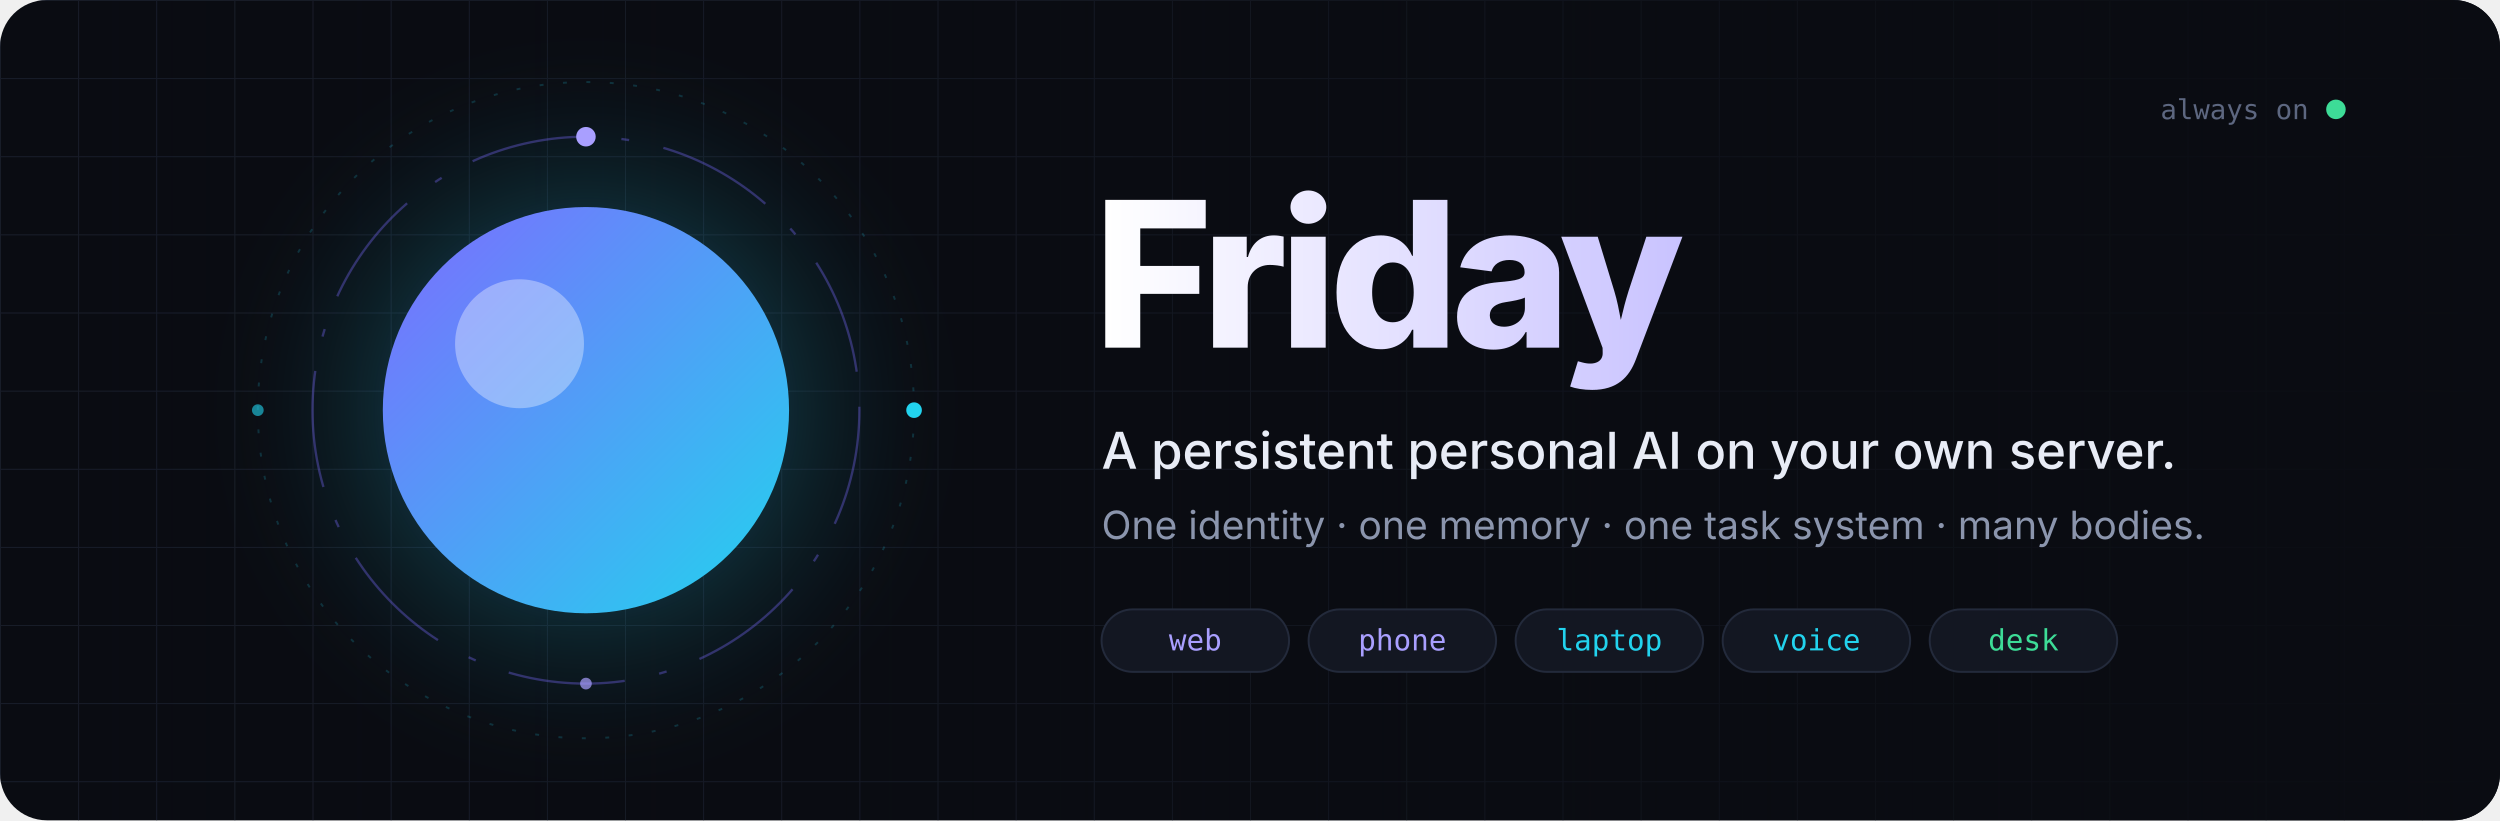
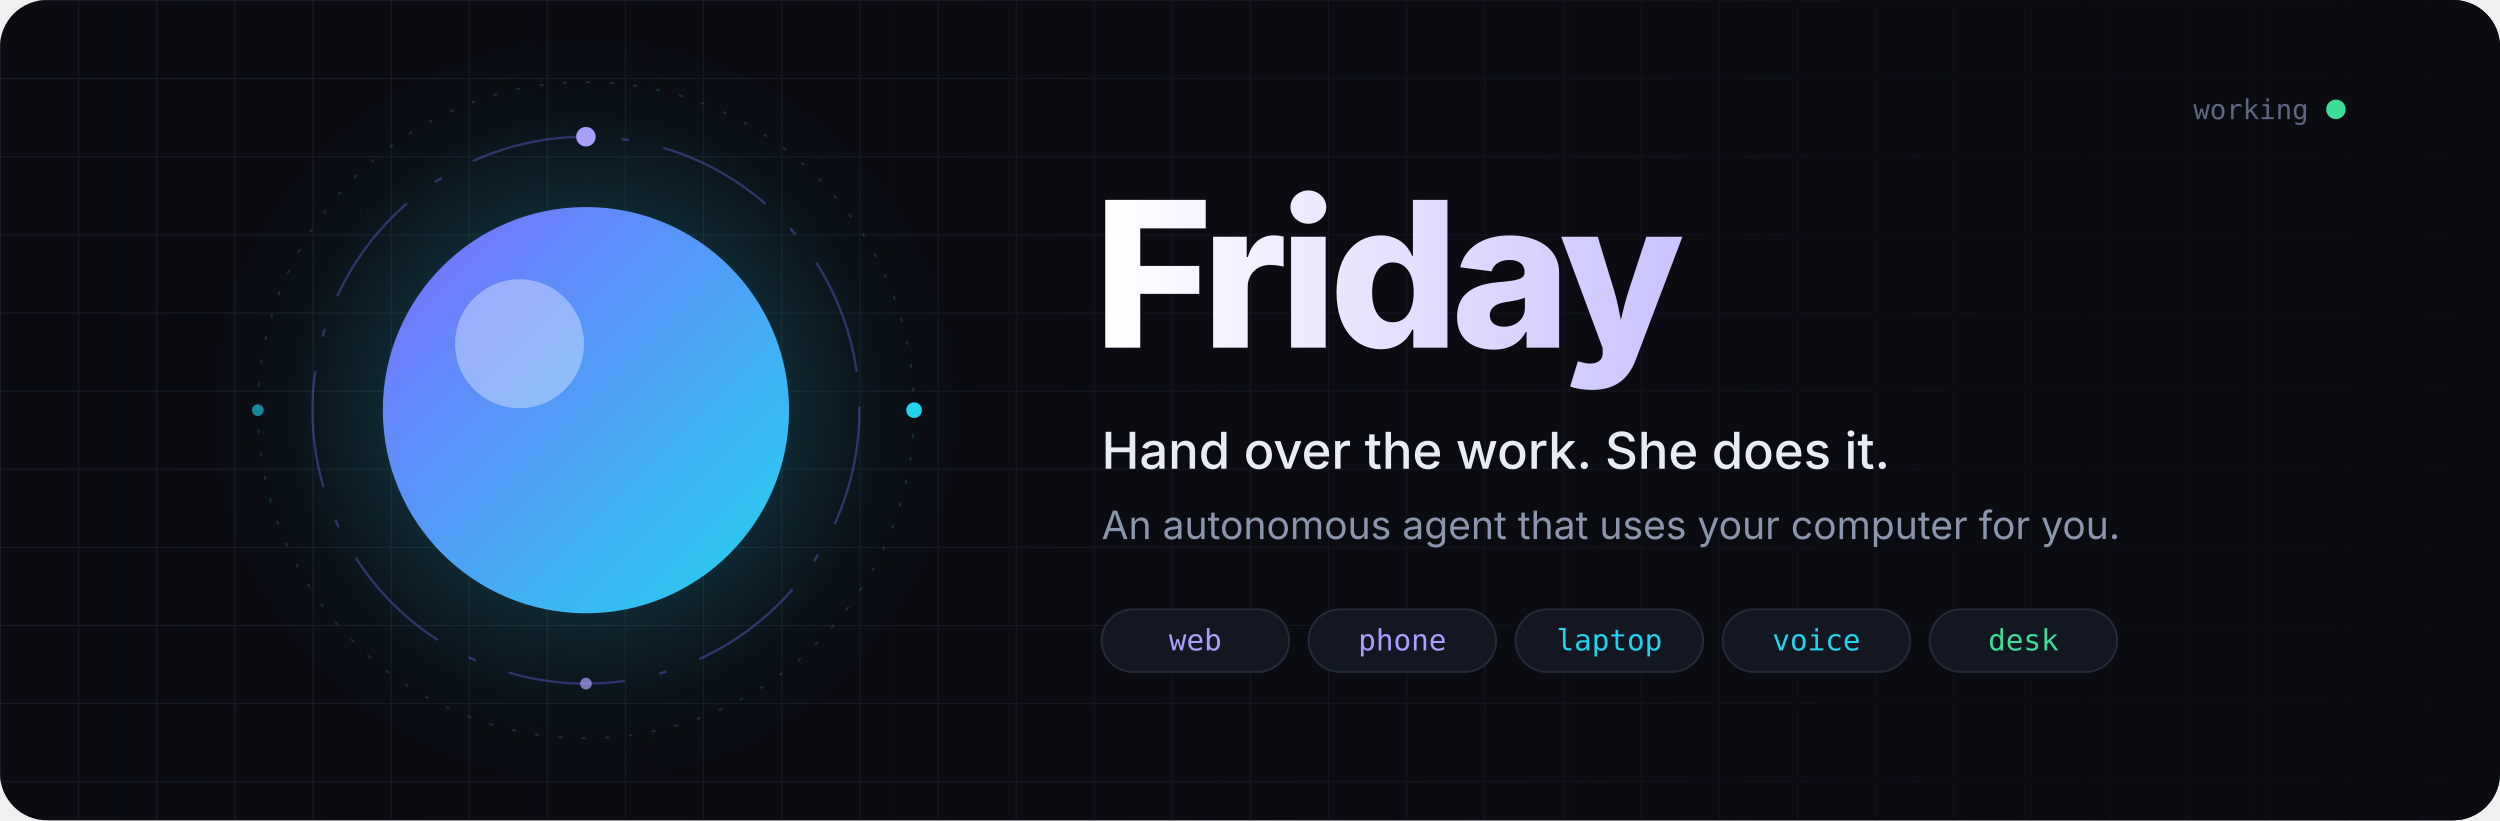
- <svg xmlns="http://www.w3.org/2000/svg" viewBox="0 0 1280 420" width="1280" height="420" role="img" aria-label="Friday — a persistent personal AI">
+ <svg xmlns="http://www.w3.org/2000/svg" viewBox="0 0 1280 420" width="1280" height="420" role="img" aria-label="Friday — hand over the work, she does it">
  <defs>
    <linearGradient id="orb" x1="0" y1="0" x2="1" y2="1">
      <stop offset="0" stop-color="#7c6cff" />
      <stop offset="1" stop-color="#22d3ee" />
    </linearGradient>
    <radialGradient id="glow" cx="0.5" cy="0.5" r="0.5">
      <stop offset="0" stop-color="#7c6cff" stop-opacity="0.55" />
      <stop offset="0.55" stop-color="#22d3ee" stop-opacity="0.12" />
      <stop offset="1" stop-color="#0a0c12" stop-opacity="0" />
    </radialGradient>
    <linearGradient id="title" x1="0" y1="0" x2="1" y2="0">
      <stop offset="0" stop-color="#ffffff" />
      <stop offset="1" stop-color="#c9c3ff" />
    </linearGradient>
    <pattern id="grid" width="40" height="40" patternUnits="userSpaceOnUse">
      <path d="M40 0H0V40" fill="none" stroke="#232a3b" stroke-width="1" opacity="0.55" />
    </pattern>
    <linearGradient id="fade" x1="0" y1="0" x2="1" y2="0">
      <stop offset="0" stop-color="#0a0c12" stop-opacity="0" />
      <stop offset="0.35" stop-color="#0a0c12" stop-opacity="0.2" />
      <stop offset="1" stop-color="#0a0c12" stop-opacity="1" />
    </linearGradient>
    <style>
      .t { font-family: "Inter", "Segoe UI", -apple-system, BlinkMacSystemFont, "Helvetica Neue", Arial, sans-serif; }
      .m { font-family: "JetBrains Mono", "SFMono-Regular", Menlo, Consolas, monospace; }
      @keyframes breathe { 0%,100% { transform: scale(1); } 50% { transform: scale(1.045); } }
      @keyframes pulse { 0%,100% { opacity: .55; } 50% { opacity: 1; } }
      @keyframes spin { to { transform: rotate(360deg); } }
      @keyframes spinr { to { transform: rotate(-360deg); } }
      .orb { transform-origin: 300px 210px; animation: breathe 5s ease-in-out infinite; }
      .glow { transform-origin: 300px 210px; animation: pulse 5s ease-in-out infinite; }
      .r1 { transform-origin: 300px 210px; animation: spin 26s linear infinite; }
      .r2 { transform-origin: 300px 210px; animation: spinr 40s linear infinite; }
    </style>
  </defs>
  <rect width="1280" height="420" rx="24" fill="#0a0c12" />
  <rect width="1280" height="420" rx="24" fill="url(#grid)" />
  <rect width="1280" height="420" rx="24" fill="url(#fade)" />
  <circle class="glow" cx="300" cy="210" r="200" fill="url(#glow)" />
  <g class="r2">
    <circle cx="300" cy="210" r="168" fill="none" stroke="#22d3ee" stroke-opacity="0.18" stroke-width="1" stroke-dasharray="2 10" />
    <circle cx="468" cy="210" r="4" fill="#22d3ee" />
    <circle cx="132" cy="210" r="3" fill="#22d3ee" opacity=".6" />
  </g>
  <g class="r1">
    <ellipse cx="300" cy="210" rx="140" ry="140" fill="none" stroke="#7c6cff" stroke-opacity="0.35" stroke-width="1.2" stroke-dasharray="60 18 4 18" />
    <circle cx="300" cy="70" r="5" fill="#a99fff" />
    <circle cx="300" cy="350" r="3" fill="#a99fff" opacity=".7" />
  </g>
  <g class="orb">
    <circle cx="300" cy="210" r="104" fill="url(#orb)" />
    <circle cx="266" cy="176" r="33" fill="#fff" opacity=".35" />
  </g>
  <text x="560" y="178" class="t" font-size="104" font-weight="800" letter-spacing="-4" fill="url(#title)">Friday</text>
-   <text x="564" y="240" class="t" font-size="26" font-weight="500" fill="#e8ecf6">A persistent personal AI on your own server.</text>
-   <text x="564" y="276" class="t" font-size="20" fill="#8b95ad">One identity · one memory · one task system · many bodies.</text>
+   <text x="564" y="240" class="t" font-size="26" font-weight="500" fill="#e8ecf6">Hand over the work. She does it.</text>
+   <text x="564" y="276" class="t" font-size="20" fill="#8b95ad">An autonomous agent that uses your computer for you.</text>
  <g class="m" font-size="15">
    <rect x="564" y="312" width="96" height="32" rx="16" fill="#131722" stroke="#232a3b" />
    <text x="612" y="333" text-anchor="middle" fill="#a99fff">web</text>
    <rect x="670" y="312" width="96" height="32" rx="16" fill="#131722" stroke="#232a3b" />
    <text x="718" y="333" text-anchor="middle" fill="#a99fff">phone</text>
    <rect x="776" y="312" width="96" height="32" rx="16" fill="#131722" stroke="#232a3b" />
    <text x="824" y="333" text-anchor="middle" fill="#22d3ee">laptop</text>
    <rect x="882" y="312" width="96" height="32" rx="16" fill="#131722" stroke="#232a3b" />
    <text x="930" y="333" text-anchor="middle" fill="#22d3ee">voice</text>
    <rect x="988" y="312" width="96" height="32" rx="16" fill="#131722" stroke="#232a3b" />
    <text x="1036" y="333" text-anchor="middle" fill="#3ddc97">desk</text>
  </g>
  <circle cx="1196" cy="56" r="5" fill="#3ddc97">
    <animate attributeName="opacity" values="1;.3;1" dur="2.4s" repeatCount="indefinite" />
  </circle>
-   <text x="1182" y="61" text-anchor="end" class="m" font-size="14" fill="#5d6780">always on</text>
+   <text x="1182" y="61" text-anchor="end" class="m" font-size="14" fill="#5d6780">working</text>
</svg>
